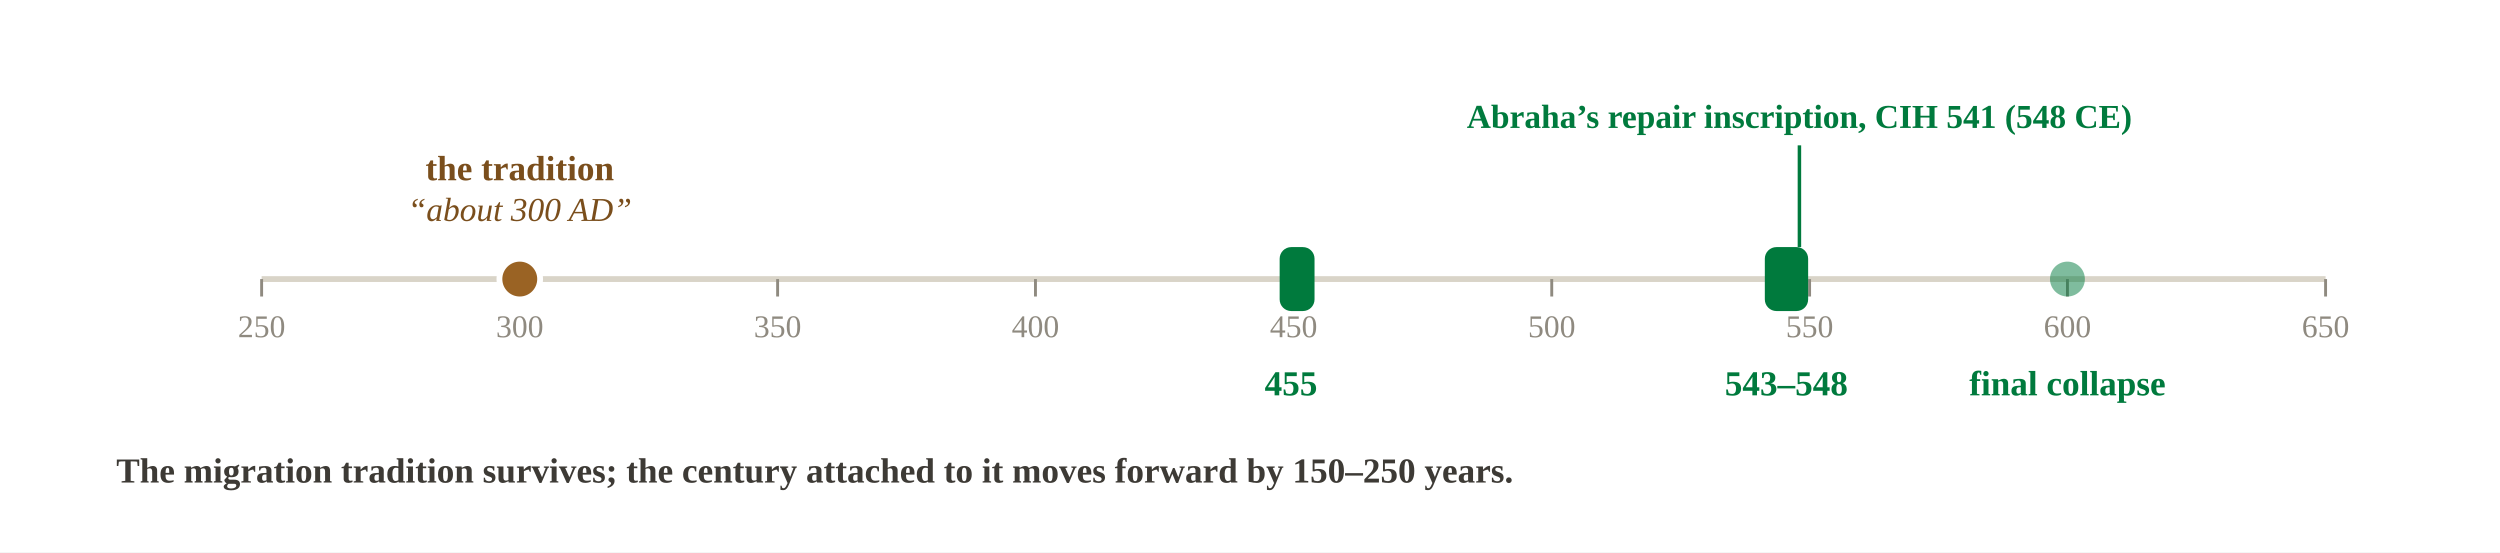
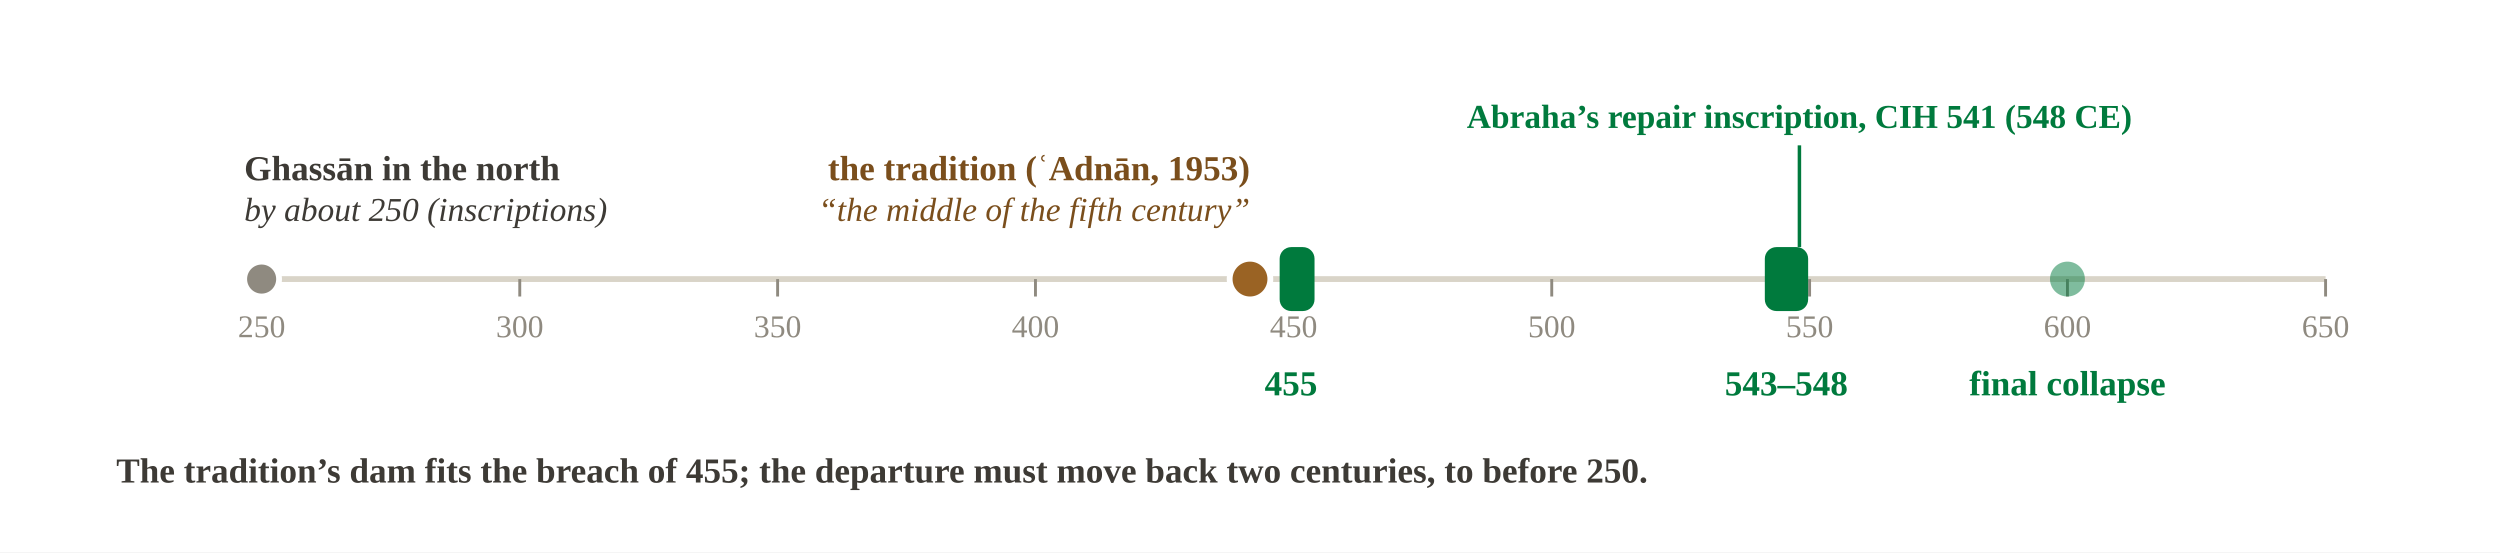
- <svg viewBox="0 0 860 190" width="100%" role="img" aria-label="The tradition dates the departure to about 300 AD; the dam breaches are fifth and sixth century">
+ <svg viewBox="0 0 860 190" width="100%" role="img" aria-label="The tradition dates the departure to the middle of the fifth century, which fits the breach of 455; Ghassān was already in the north by about 250">
  <rect width="860" height="190" fill="#FFFFFF" />
  <line x1="90" y1="96" x2="800" y2="96" stroke="#D9D4C8" stroke-width="2" />
  <line x1="90.0" y1="96" x2="90.0" y2="102" stroke="#8F8A80" />
  <text x="90.0" y="116.0" font-size="10.9" fill="#8F8A80" text-anchor="middle" font-weight="400" font-style="normal" letter-spacing="0" font-family="Times New Roman, Times, serif">250</text>
  <line x1="178.8" y1="96" x2="178.8" y2="102" stroke="#8F8A80" />
  <text x="178.8" y="116.0" font-size="10.9" fill="#8F8A80" text-anchor="middle" font-weight="400" font-style="normal" letter-spacing="0" font-family="Times New Roman, Times, serif">300</text>
  <line x1="267.5" y1="96" x2="267.5" y2="102" stroke="#8F8A80" />
  <text x="267.5" y="116.0" font-size="10.9" fill="#8F8A80" text-anchor="middle" font-weight="400" font-style="normal" letter-spacing="0" font-family="Times New Roman, Times, serif">350</text>
  <line x1="356.2" y1="96" x2="356.2" y2="102" stroke="#8F8A80" />
  <text x="356.2" y="116.0" font-size="10.9" fill="#8F8A80" text-anchor="middle" font-weight="400" font-style="normal" letter-spacing="0" font-family="Times New Roman, Times, serif">400</text>
  <line x1="445.0" y1="96" x2="445.0" y2="102" stroke="#8F8A80" />
  <text x="445.0" y="116.0" font-size="10.9" fill="#8F8A80" text-anchor="middle" font-weight="400" font-style="normal" letter-spacing="0" font-family="Times New Roman, Times, serif">450</text>
  <line x1="533.8" y1="96" x2="533.8" y2="102" stroke="#8F8A80" />
  <text x="533.8" y="116.0" font-size="10.9" fill="#8F8A80" text-anchor="middle" font-weight="400" font-style="normal" letter-spacing="0" font-family="Times New Roman, Times, serif">500</text>
  <line x1="622.5" y1="96" x2="622.5" y2="102" stroke="#8F8A80" />
  <text x="622.5" y="116.0" font-size="10.9" fill="#8F8A80" text-anchor="middle" font-weight="400" font-style="normal" letter-spacing="0" font-family="Times New Roman, Times, serif">550</text>
  <line x1="711.2" y1="96" x2="711.2" y2="102" stroke="#8F8A80" />
  <text x="711.2" y="116.0" font-size="10.9" fill="#8F8A80" text-anchor="middle" font-weight="400" font-style="normal" letter-spacing="0" font-family="Times New Roman, Times, serif">600</text>
  <line x1="800.0" y1="96" x2="800.0" y2="102" stroke="#8F8A80" />
  <text x="800.0" y="116.0" font-size="10.9" fill="#8F8A80" text-anchor="middle" font-weight="400" font-style="normal" letter-spacing="0" font-family="Times New Roman, Times, serif">650</text>
-   <circle cx="178.8" cy="96" r="7" fill="#9A6324" stroke="#FFFFFF" stroke-width="2" />
-   <text x="178.8" y="62.0" font-size="12.1" fill="#7A4E1C" text-anchor="middle" font-weight="700" font-style="normal" letter-spacing="0" font-family="Times New Roman, Times, serif">the tradition</text>
-   <text x="178.8" y="76.0" font-size="11.5" fill="#7A4E1C" text-anchor="middle" font-weight="400" font-style="italic" letter-spacing="0" font-family="Times New Roman, Times, serif">“about 300 AD”</text>
+   <circle cx="90.0" cy="96" r="6" fill="#8F8A80" stroke="#FFFFFF" stroke-width="2" />
+   <text x="84.0" y="62.0" font-size="12.1" fill="#3D3A35" text-anchor="start" font-weight="700" font-style="normal" letter-spacing="0" font-family="Times New Roman, Times, serif">Ghassān in the north</text>
+   <text x="84.0" y="76.0" font-size="11.5" fill="#3D3A35" text-anchor="start" font-weight="400" font-style="italic" letter-spacing="0" font-family="Times New Roman, Times, serif">by about 250 (inscriptions)</text>
+   <circle cx="430.0" cy="96" r="7" fill="#9A6324" stroke="#FFFFFF" stroke-width="2" />
+   <text x="430.0" y="62.0" font-size="12.1" fill="#7A4E1C" text-anchor="end" font-weight="700" font-style="normal" letter-spacing="0" font-family="Times New Roman, Times, serif">the tradition (ʿAdnān, 1953)</text>
+   <text x="430.0" y="76.0" font-size="11.5" fill="#7A4E1C" text-anchor="end" font-weight="400" font-style="italic" letter-spacing="0" font-family="Times New Roman, Times, serif">“the middle of the fifth century”</text>
  <rect x="440.2" y="85" width="12.0" height="22" fill="#007A3D" rx="4" />
  <text x="444.1" y="136.0" font-size="12.1" fill="#007A3D" text-anchor="middle" font-weight="700" font-style="normal" letter-spacing="0" font-family="Times New Roman, Times, serif">455</text>
  <rect x="607.1" y="85" width="14.9" height="22" fill="#007A3D" rx="4" />
  <text x="614.5" y="136.0" font-size="12.1" fill="#007A3D" text-anchor="middle" font-weight="700" font-style="normal" letter-spacing="0" font-family="Times New Roman, Times, serif">543–548</text>
  <text x="711.2" y="136.0" font-size="12.1" fill="#007A3D" text-anchor="middle" font-weight="700" font-style="normal" letter-spacing="0" font-family="Times New Roman, Times, serif">final collapse</text>
  <circle cx="711.2" cy="96" r="6" fill="#007A3D" opacity=".5" />
  <line x1="619.0" y1="85" x2="619.0" y2="50" stroke="#007A3D" stroke-width="1.2" />
  <text x="619.0" y="44.0" font-size="11.5" fill="#007A3D" text-anchor="middle" font-weight="700" font-style="normal" letter-spacing="0" font-family="Times New Roman, Times, serif">Abraha’s repair inscription, CIH 541 (548 CE)</text>
-   <text x="40.0" y="166.0" font-size="12.1" fill="#3D3A35" text-anchor="start" font-weight="700" font-style="normal" letter-spacing="0" font-family="Times New Roman, Times, serif">The migration tradition survives; the century attached to it moves forward by 150–250 years.</text>
+   <text x="40.0" y="166.0" font-size="12.1" fill="#3D3A35" text-anchor="start" font-weight="700" font-style="normal" letter-spacing="0" font-family="Times New Roman, Times, serif">The tradition’s dam fits the breach of 455; the departure must move back two centuries, to before 250.</text>
</svg>
